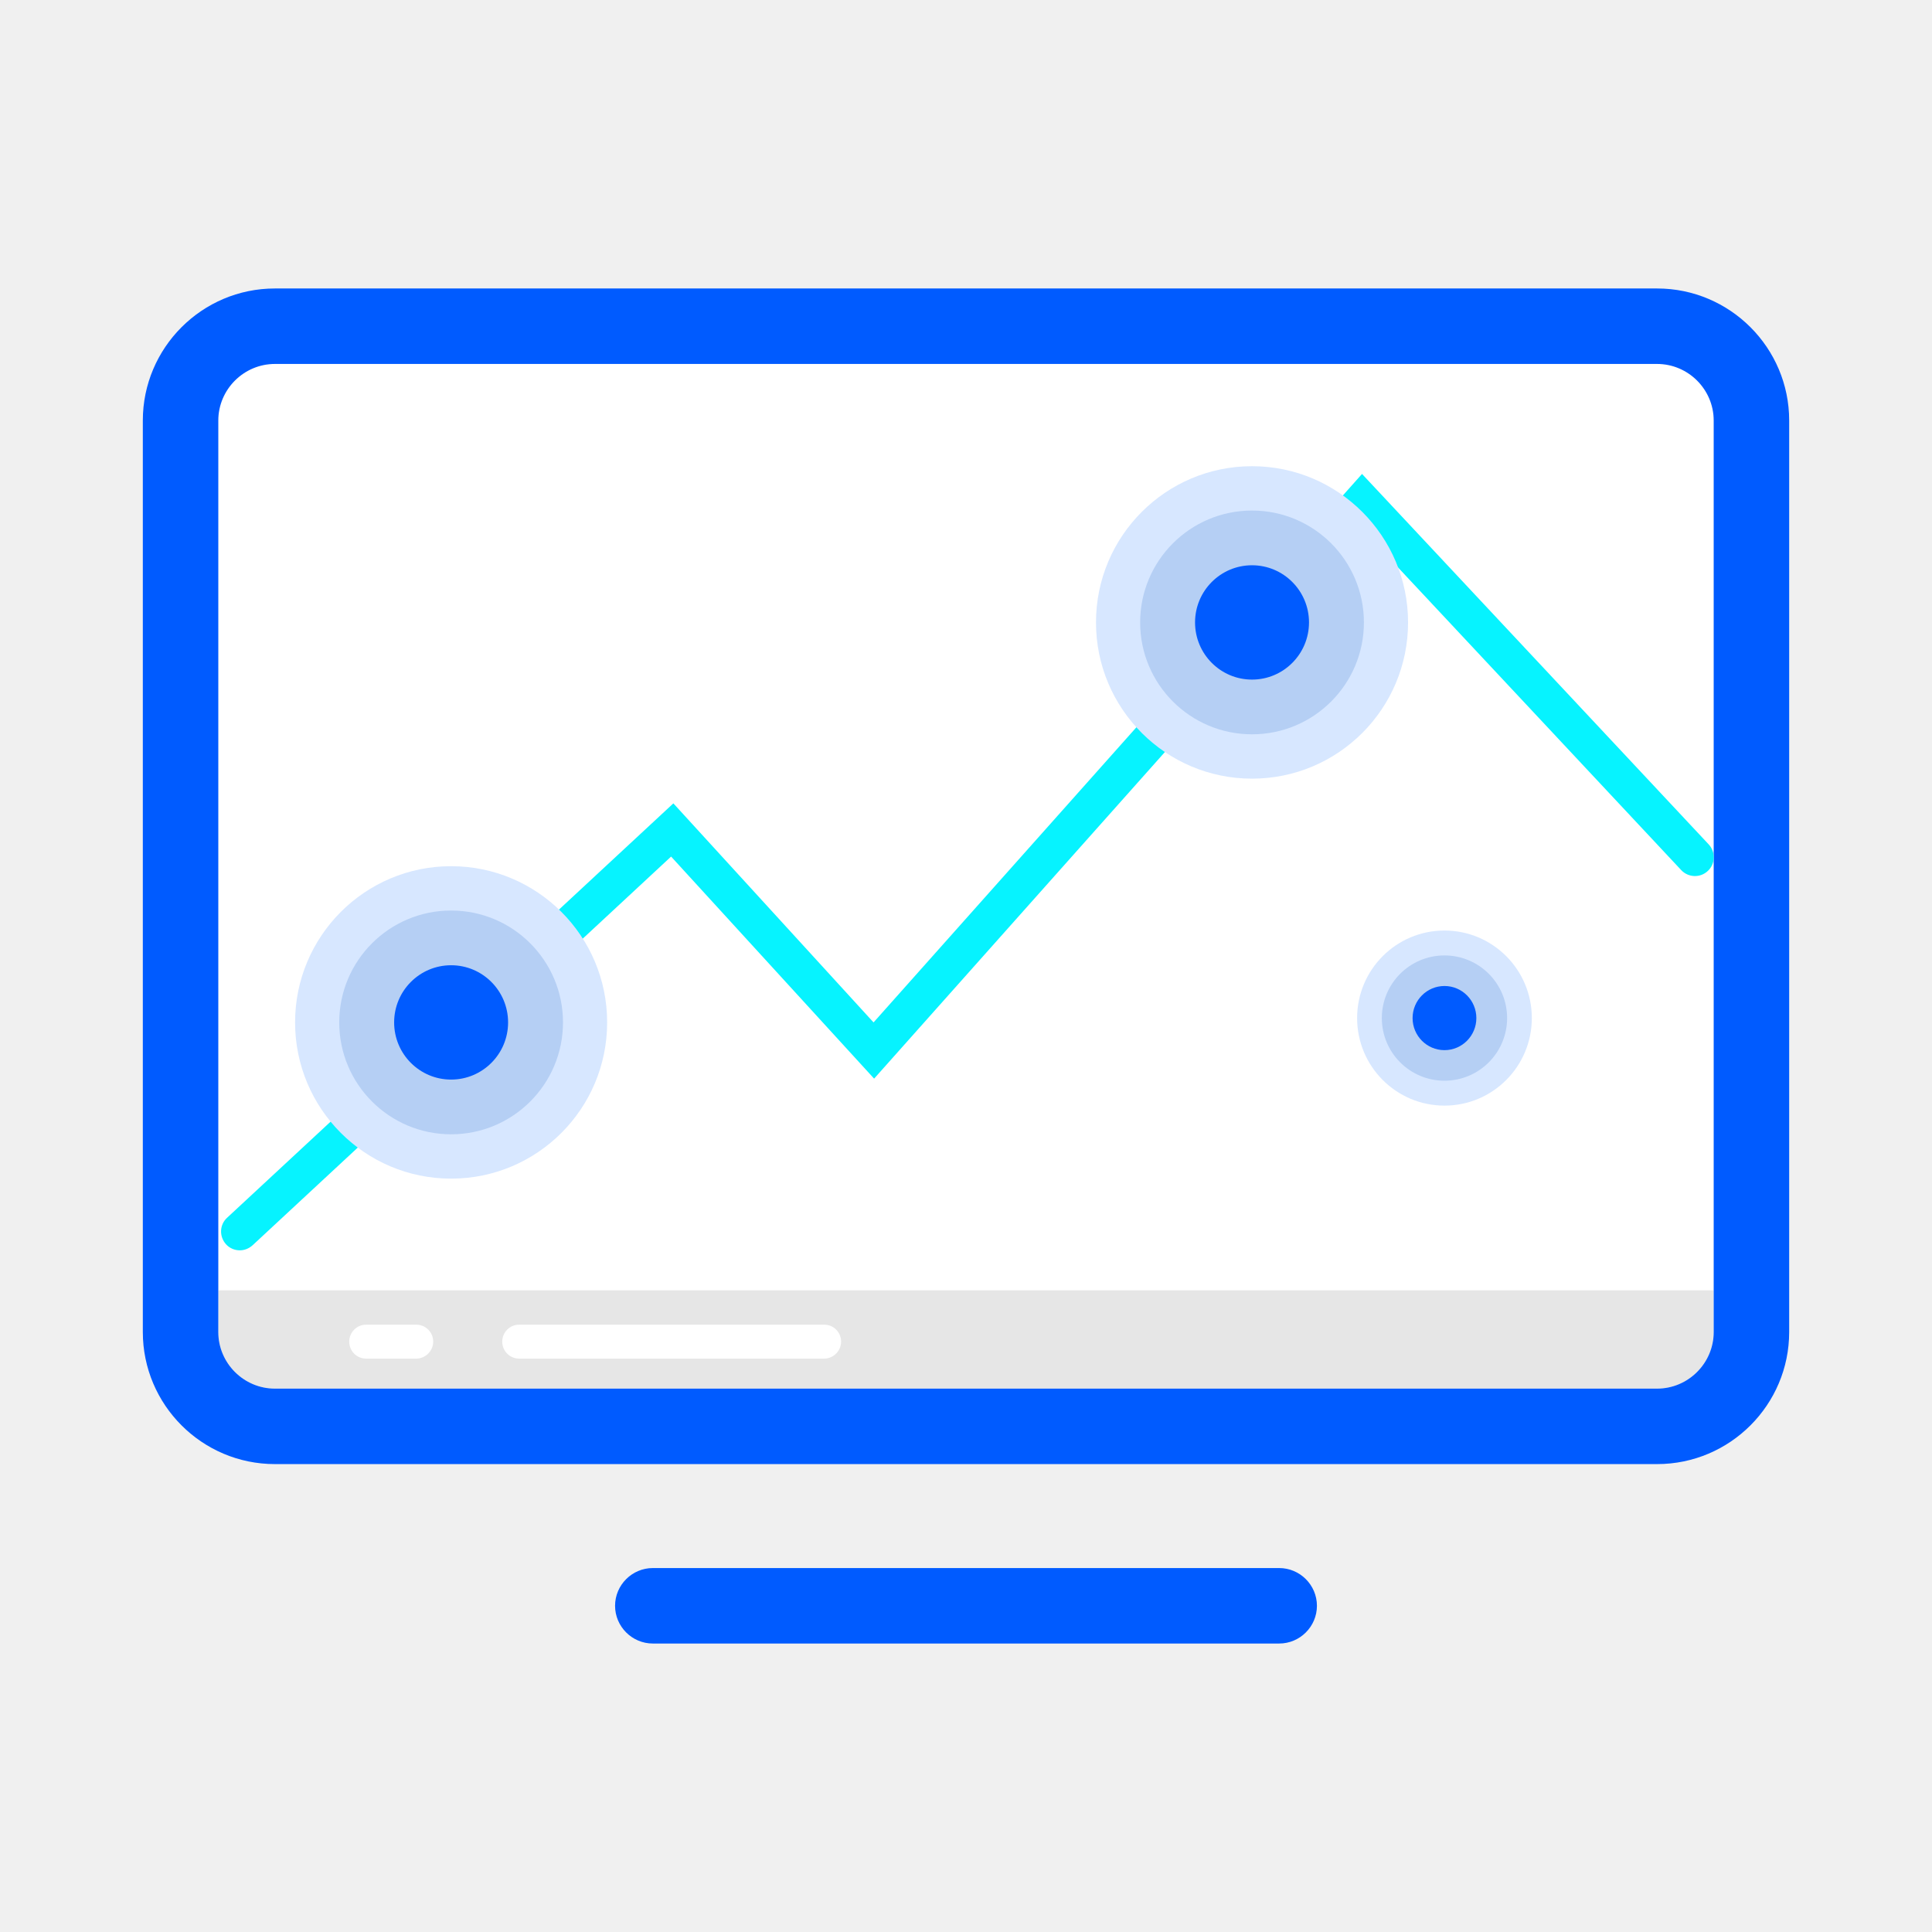
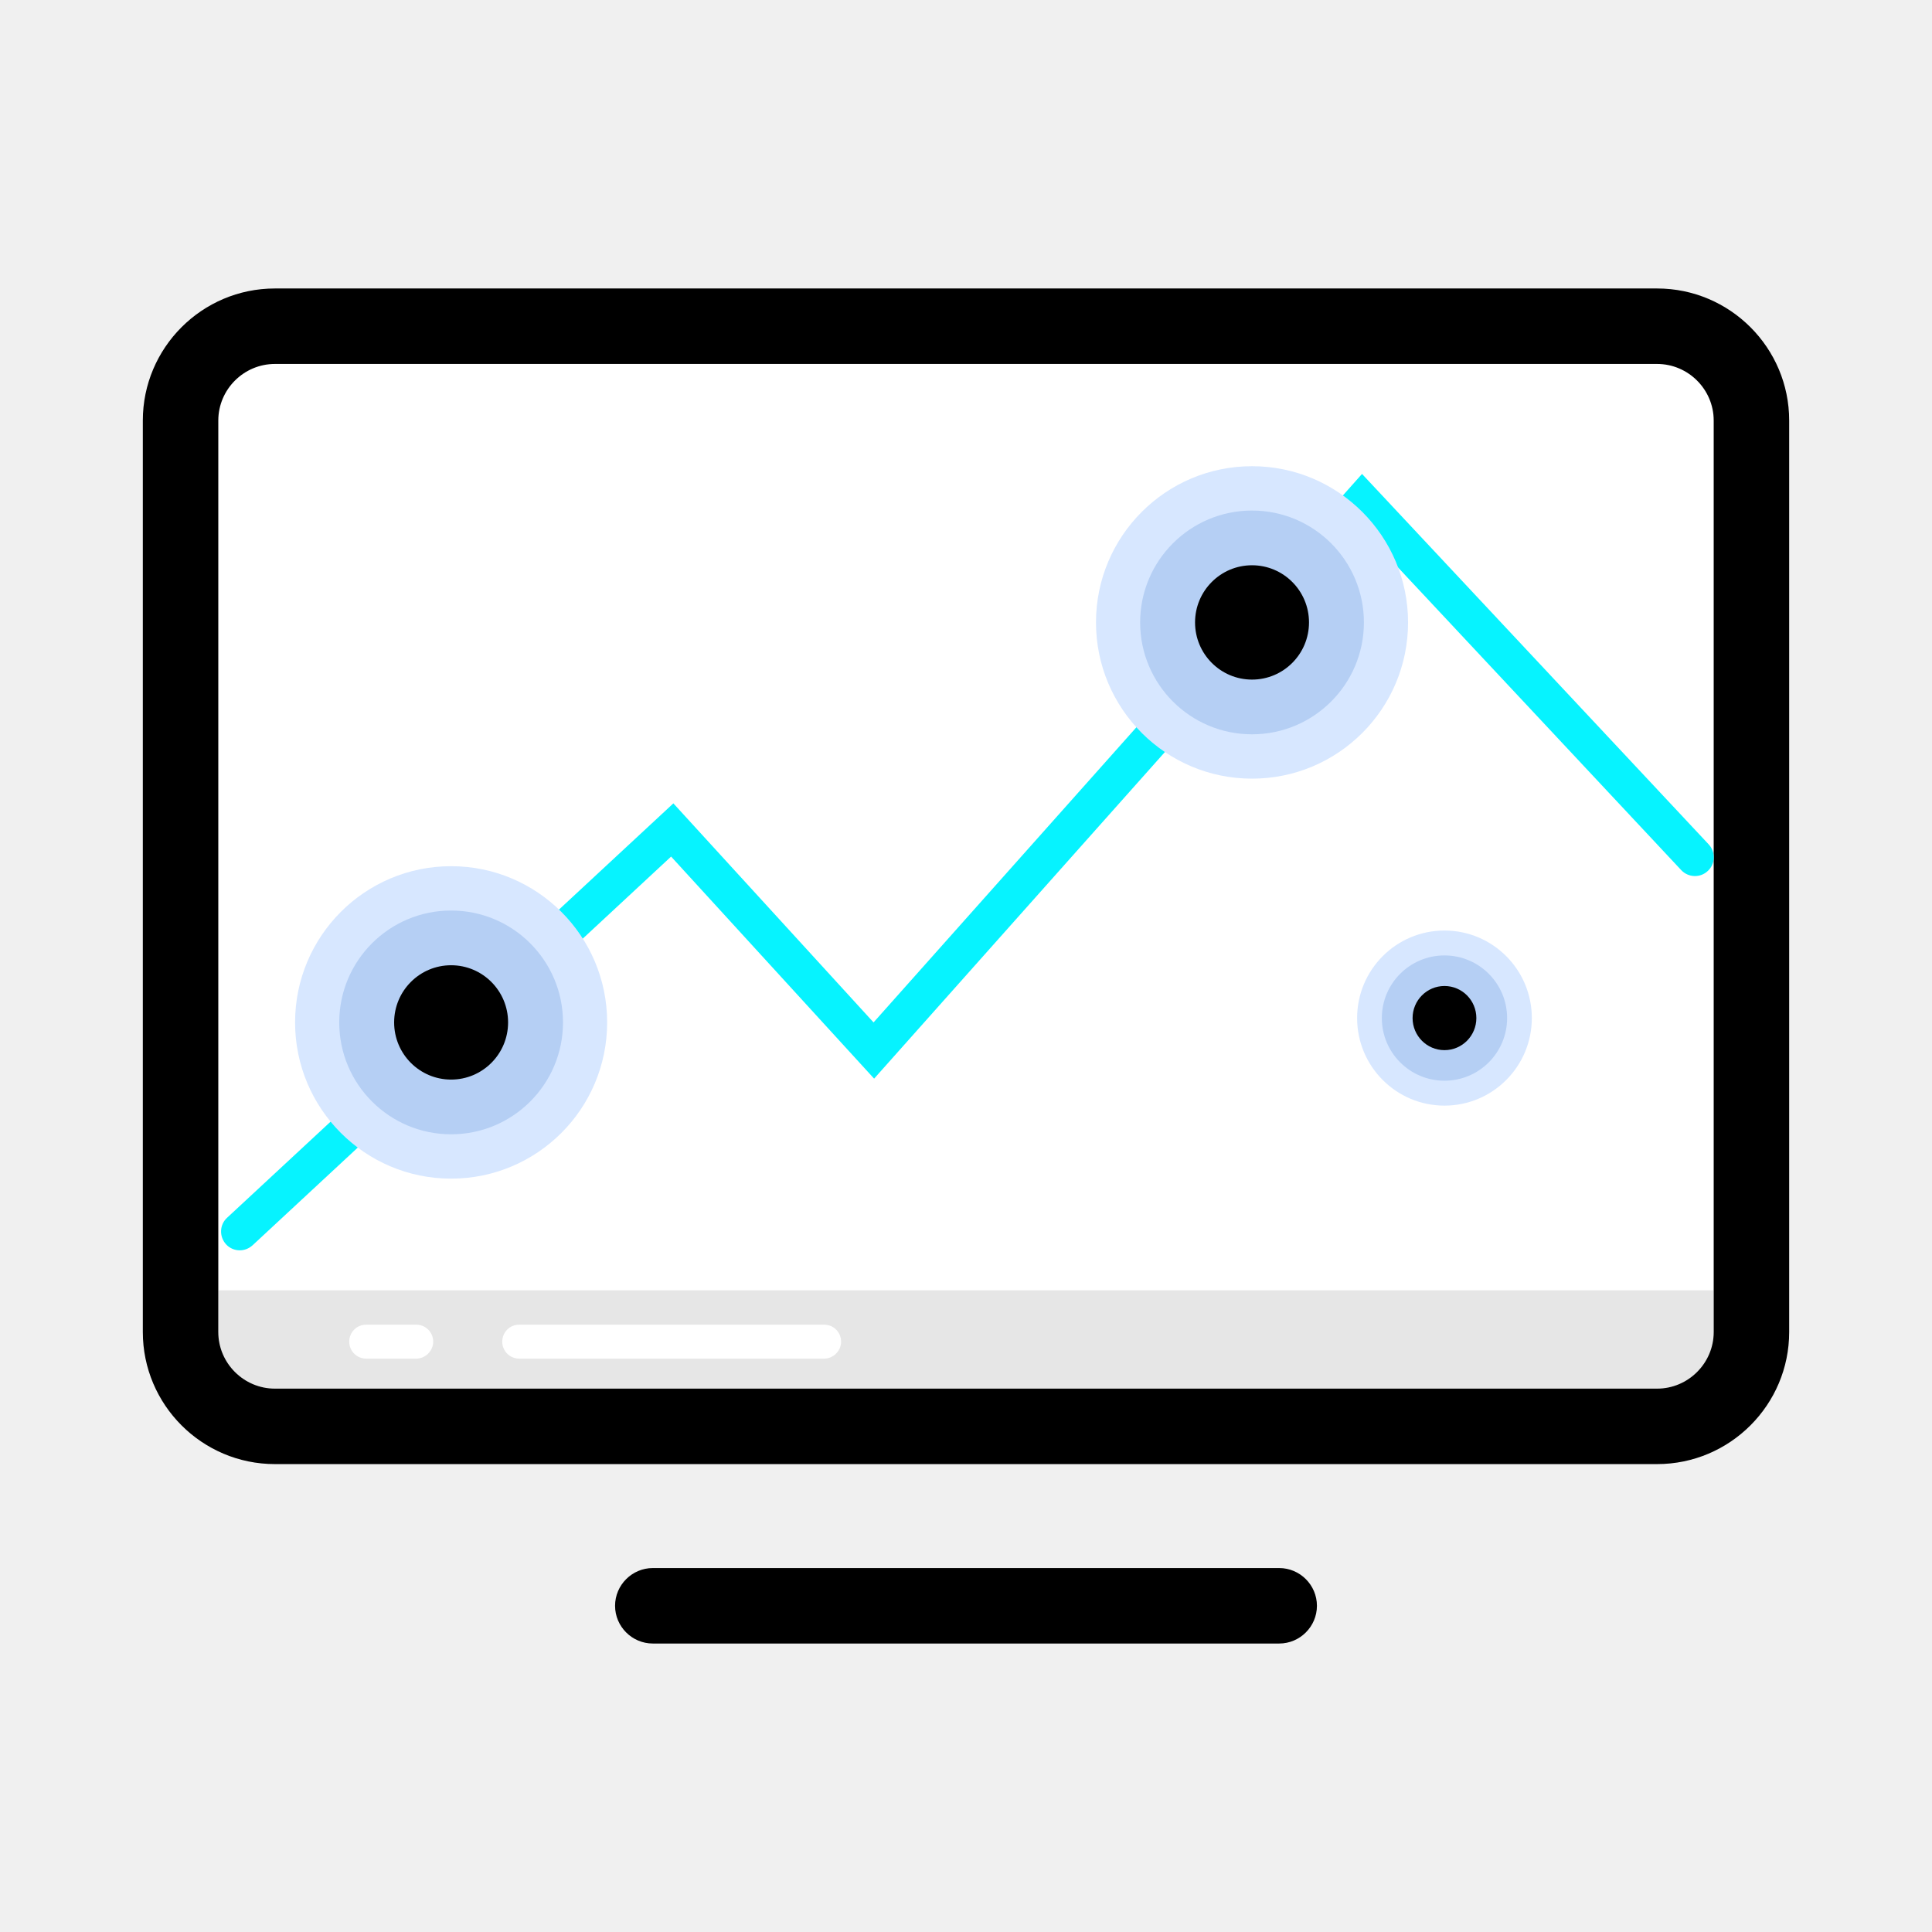
<svg xmlns="http://www.w3.org/2000/svg" width="800px" height="800px" viewBox="0 0 1024 1024" class="icon" version="1.1">
  <path d="M878.3 192.9H145.7c-16.5 0-30 13.5-30 30V706c0 16.5 13.5 30 30 30h732.6c16.5 0 30-13.5 30-30V222.9c0-16.5-13.5-30-30-30z" fill="#FFFFFF" />
  <path d="M145.7 736h732.6c16.5 0 30-13.5 30-30v-22.1H115.7V706c0 16.6 13.5 30 30 30z" fill="#E6E6E6" />
-   <path d="M878.3 152.9H145.7c-38.6 0-70 31.4-70 70V706c0 38.6 31.4 70 70 70h732.6c38.6 0 70-31.4 70-70V222.9c0-38.6-31.4-70-70-70z m30 531V706c0 16.5-13.5 30-30 30H145.7c-16.5 0-30-13.5-30-30V222.9c0-16.5 13.5-30 30-30h732.6c16.5 0 30 13.5 30 30v461zM678 871.1H346c-11 0-20-9-20-20s9-20 20-20h332c11 0 20 9 20 20s-9 20-20 20z" fill="#005BFF" />
+   <path d="M878.3 152.9H145.7c-38.6 0-70 31.4-70 70V706c0 38.6 31.4 70 70 70h732.6c38.6 0 70-31.4 70-70V222.9c0-38.6-31.4-70-70-70z m30 531V706c0 16.5-13.5 30-30 30H145.7c-16.5 0-30-13.5-30-30V222.9c0-16.5 13.5-30 30-30h732.6c16.5 0 30 13.5 30 30v461zM678 871.1H346c-11 0-20-9-20-20s9-20 20-20h332c11 0 20 9 20 20s-9 20-20 20z" fill="black" />
  <path d="M127.1 662.7c-2.7 0-5.4-1.1-7.3-3.2-3.7-4.1-3.5-10.4 0.6-14.1l236.5-219.6L463 541.9l258.9-290.7 183.7 196.3c3.8 4 3.6 10.4-0.4 14.1-4 3.8-10.3 3.6-14.1-0.4L722.3 280.8l-259 290.9L355.7 454 133.9 660c-2 1.8-4.4 2.7-6.8 2.7z" fill="#06F3FF" />
  <path d="M156.4 541.9a82.7 82.8 0 1 0 165.4 0 82.7 82.8 0 1 0-165.4 0Z" fill="#D7E7FF" />
  <path d="M179.8 541.9a59.3 59.3 0 1 0 118.6 0 59.3 59.3 0 1 0-118.6 0Z" fill="#B5CFF4" />
-   <path d="M208.9 541.9a30.2 30.3 0 1 0 60.4 0 30.2 30.3 0 1 0-60.4 0Z" fill="#005BFF" />
+   <path d="M208.9 541.9a30.2 30.3 0 1 0 60.4 0 30.2 30.3 0 1 0-60.4 0Z" fill="black" />
  <path d="M580.9 329.9a82.7 82.8 0 1 0 165.4 0 82.7 82.8 0 1 0-165.4 0Z" fill="#D7E7FF" />
  <path d="M604.3 329.9a59.3 59.3 0 1 0 118.6 0 59.3 59.3 0 1 0-118.6 0Z" fill="#B5CFF4" />
-   <path d="M633.4 329.9a30.2 30.3 0 1 0 60.4 0 30.2 30.3 0 1 0-60.4 0Z" fill="#005BFF" />
+   <path d="M633.4 329.9a30.2 30.3 0 1 0 60.4 0 30.2 30.3 0 1 0-60.4 0Z" fill="black" />
  <path d="M719.3 539.6a46.3 46.4 0 1 0 92.6 0 46.3 46.4 0 1 0-92.6 0Z" fill="#D7E7FF" />
  <path d="M732.4 539.6a33.2 33.2 0 1 0 66.4 0 33.2 33.2 0 1 0-66.4 0Z" fill="#B5CFF4" />
-   <path d="M748.7 539.6a16.9 17 0 1 0 33.8 0 16.9 17 0 1 0-33.8 0Z" fill="#005BFF" />
+   <path d="M748.7 539.6a16.9 17 0 1 0 33.8 0 16.9 17 0 1 0-33.8 0Z" fill="black" />
  <path d="M436.8 720.1H275.2c-5 0-9-4-9-9s4-9 9-9h161.6c5 0 9 4 9 9 0 4.9-4.1 9-9 9zM220.6 720.1h-26.5c-5 0-9-4-9-9s4-9 9-9h26.5c5 0 9 4 9 9 0 4.9-4.1 9-9 9z" fill="#FFFFFF" />
</svg>
